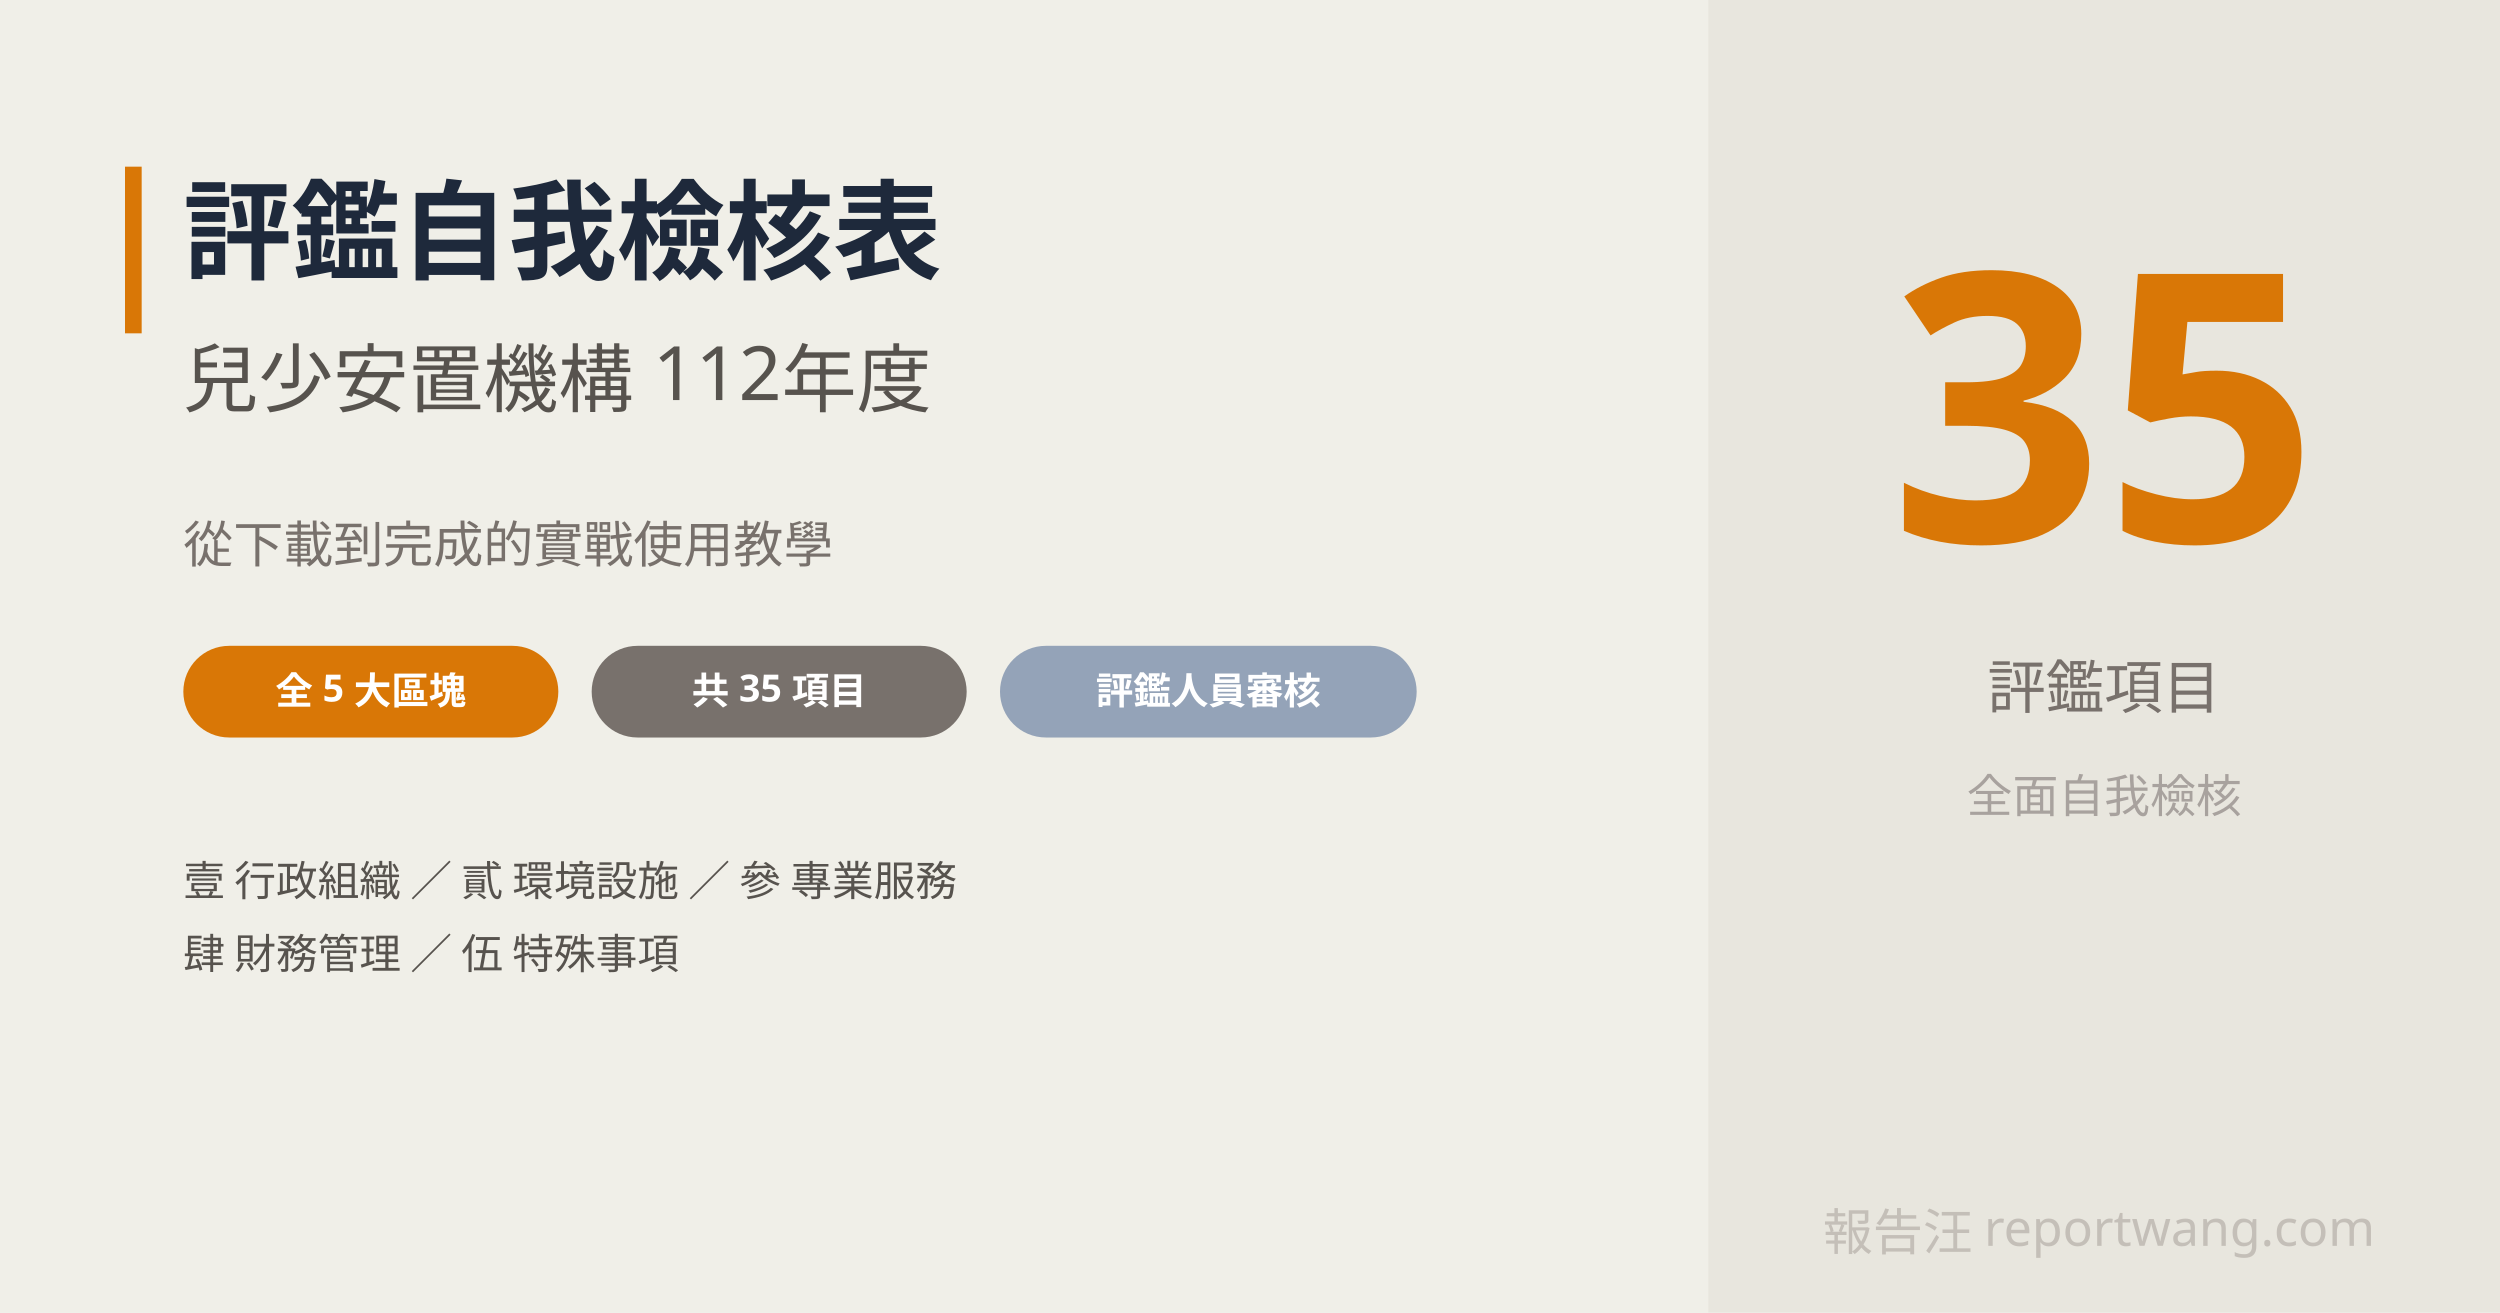
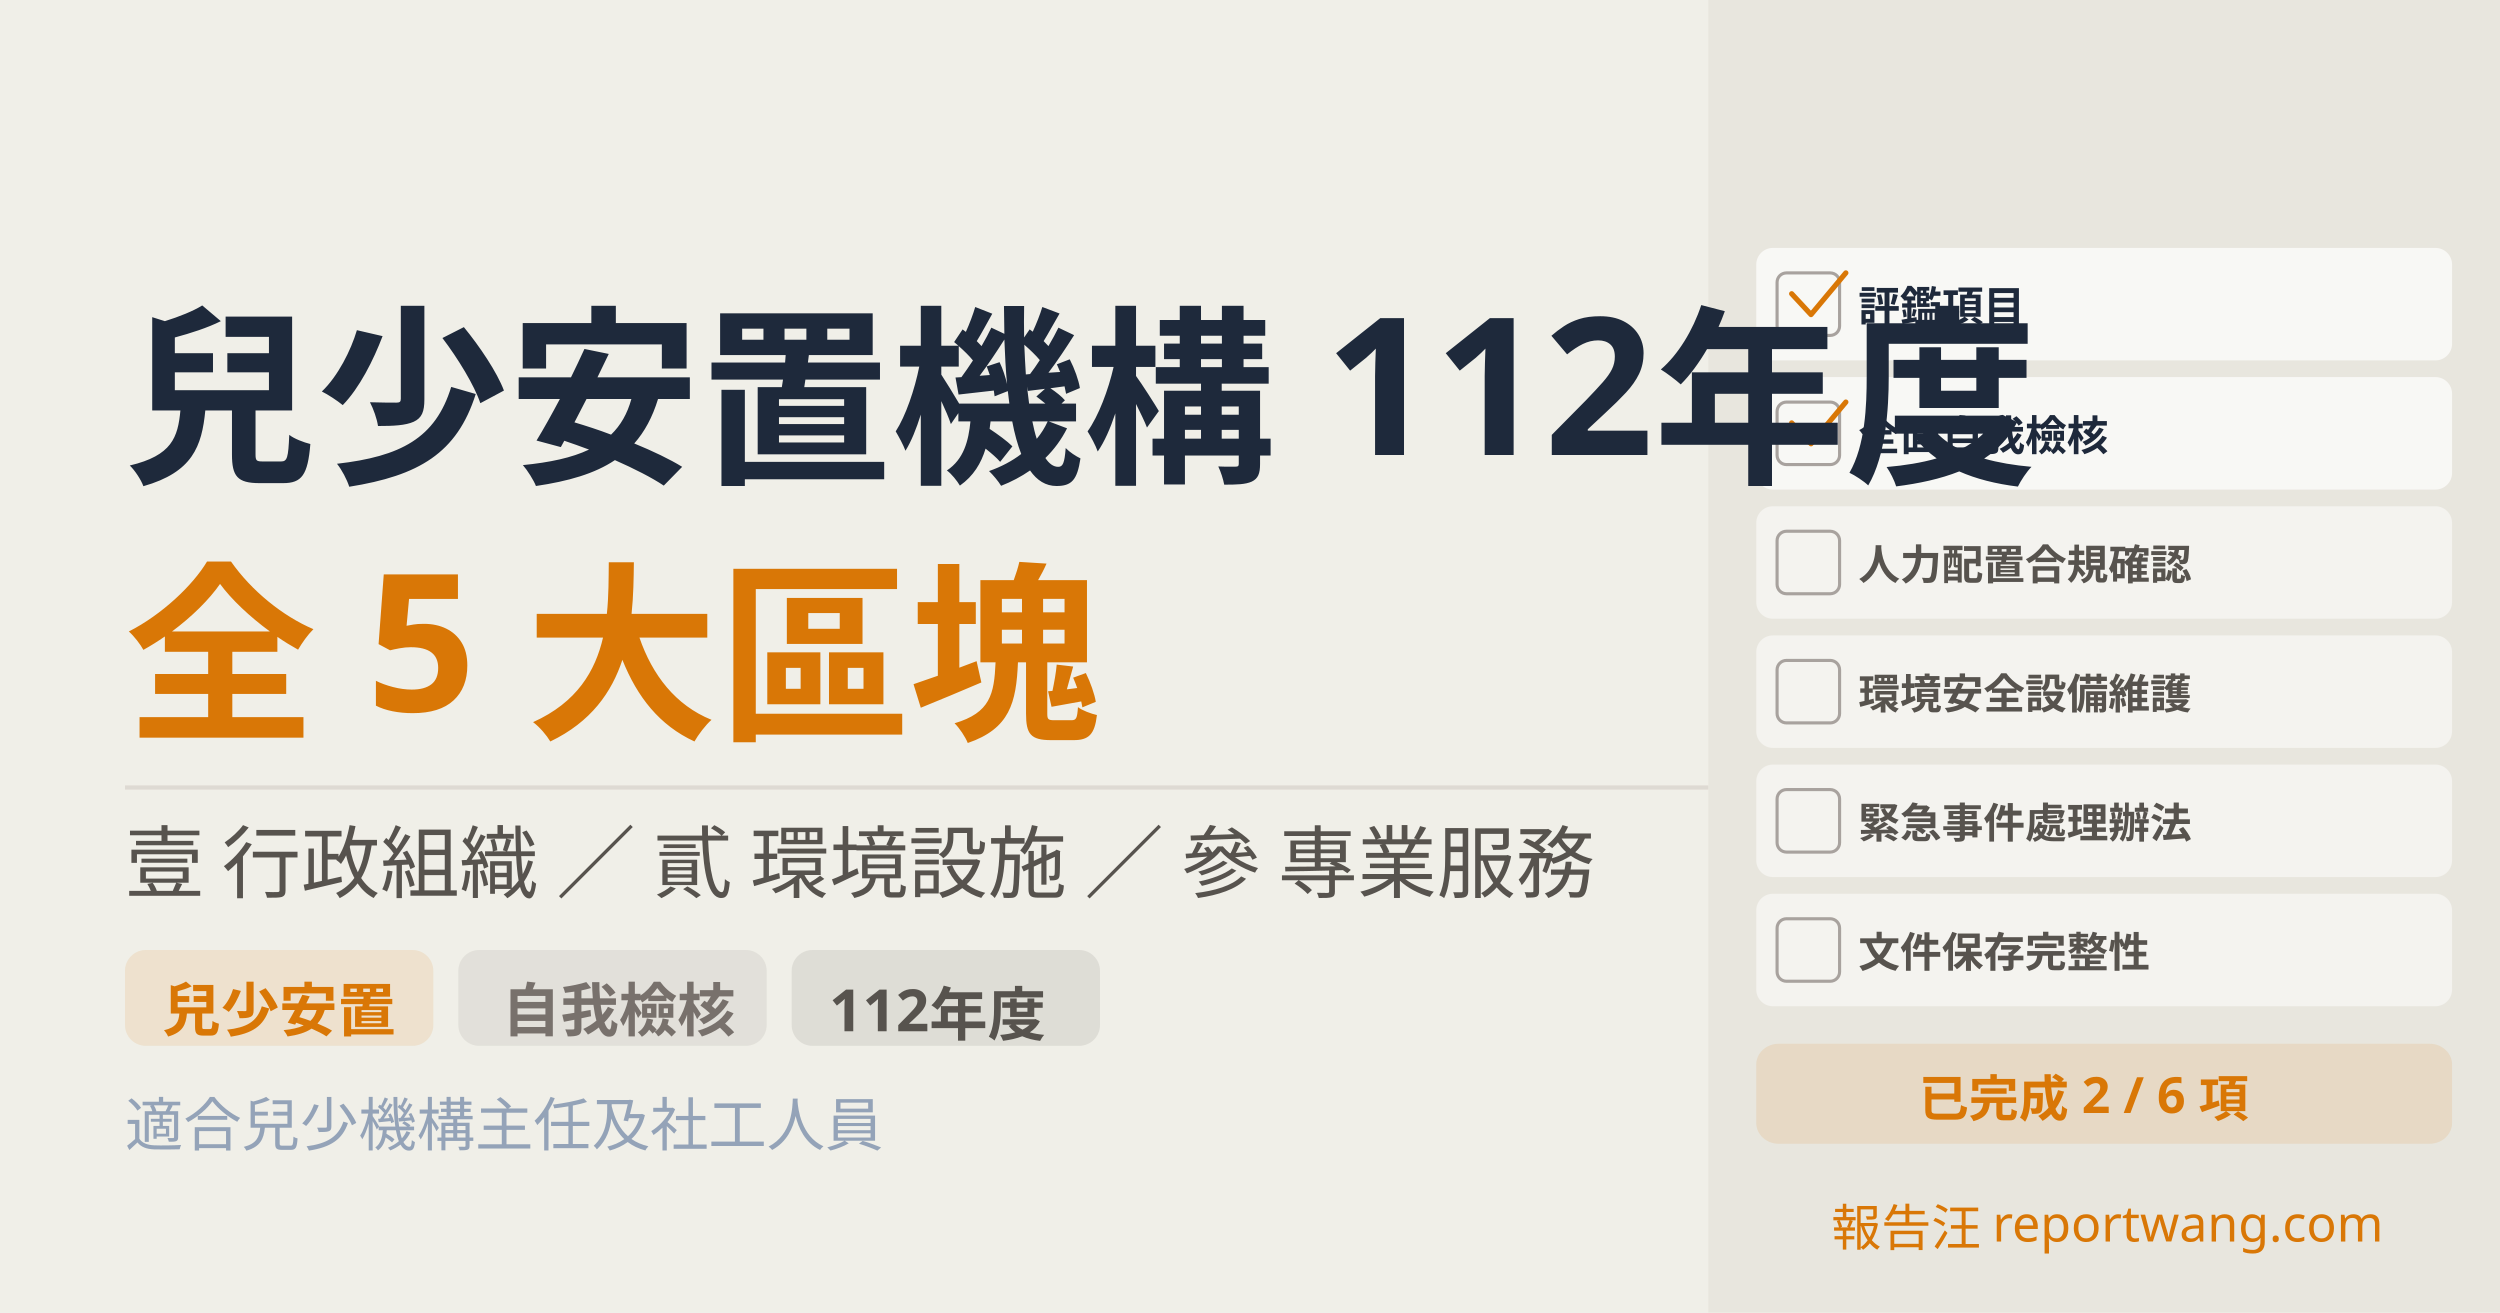
- <svg xmlns="http://www.w3.org/2000/svg" viewBox="0 0 1200 630" width="1200" height="630" font-family="'Noto Sans TC', sans-serif">
+ <svg xmlns="http://www.w3.org/2000/svg" width="1200" height="630" viewBox="0 0 1200 630" fill="none" font-family="'Noto Sans TC', sans-serif">
  <rect width="1200" height="630" fill="#f0efe8" />
-   <rect x="0" y="0" width="820" height="630" fill="#f0efe8" />
-   <rect x="820" y="0" width="380" height="630" fill="#e8e6de" />
-   <rect x="60" y="80" width="8" height="80" fill="#d97706" />
-   <text x="88" y="130" font-size="52" font-weight="700" fill="#1e293b">評鑑自我檢核表</text>
-   <text x="88" y="195" font-size="36" font-weight="500" fill="#57534e">兒少安置機構 112年度</text>
-   <text x="88" y="270" font-size="24" fill="#78716c">從下載到完成的實戰使用教學</text>
-   <rect x="88" y="310" width="180" height="44" rx="22" fill="#d97706" />
-   <text x="178" y="338" font-size="18" font-weight="600" fill="white" text-anchor="middle">全 5 大區塊</text>
-   <rect x="284" y="310" width="180" height="44" rx="22" fill="#78716c" />
-   <text x="374" y="338" font-size="18" font-weight="600" fill="white" text-anchor="middle">共 35 項目</text>
-   <rect x="480" y="310" width="200" height="44" rx="22" fill="#94a3b8" />
-   <text x="580" y="338" font-size="18" font-weight="600" fill="white" text-anchor="middle">評鑑人員審核</text>
-   <text x="1010" y="260" font-size="180" font-weight="900" fill="#d97706" text-anchor="middle">35</text>
-   <text x="1010" y="340" font-size="28" fill="#78716c" text-anchor="middle">評鑑項目</text>
-   <text x="1010" y="390" font-size="22" fill="#a8a29e" text-anchor="middle">全面自我檢核</text>
-   <text x="88" y="430" font-size="20" fill="#57534e">壹 行政組織 ／ 貳 環境設施 ／ 參 專業服務</text>
-   <text x="88" y="465" font-size="20" fill="#57534e">肆 財務管理 ／ 伍 特殊事項</text>
-   <text x="1140" y="600" font-size="24" fill="#c4bfb8" text-anchor="end">報告汪 reportwang.com</text>
+   <g clip-path="url(#clip-youth-care-self-checklist)">
+     <path d="M1200 0H0V630H1200V0Z" fill="#F0EFE8" />
+     <path d="M1200 0H820V630H1200V0Z" fill="#E8E6DE" />
+     <text fill="#57534E" style="white-space: pre" xml:space="preserve" font-size="26" font-weight="bold" letter-spacing="0em">
+       <tspan x="1010.000" y="92.336" />
+     </text>
+     <path opacity="0.7" d="M1169 119H851C846.582 119 843 122.582 843 127V165C843 169.418 846.582 173 851 173H1169C1173.42 173 1177 169.418 1177 165V127C1177 122.582 1173.42 119 1169 119Z" fill="white" />
+     <path d="M878.5 131H857.5C855.015 131 853 133.015 853 135.5V156.5C853 158.985 855.015 161 857.5 161H878.5C880.985 161 883 158.985 883 156.5V135.5C883 133.015 880.985 131 878.5 131Z" stroke="#A8A29E" stroke-width="1.5" />
+     <path d="M860 141L869.286 151L886 131" stroke="#D97706" stroke-width="2.5" stroke-linecap="round" stroke-linejoin="round" />
+     <text fill="#1E293B" style="white-space: pre" xml:space="preserve" font-size="20" font-weight="bold" letter-spacing="0em">
+       <tspan x="892" y="154.22">評鑑項目</tspan>
+     </text>
+     <path opacity="0.7" d="M1169 181H851C846.582 181 843 184.582 843 189V227C843 231.418 846.582 235 851 235H1169C1173.42 235 1177 231.418 1177 227V189C1177 184.582 1173.42 181 1169 181Z" fill="white" />
+     <path d="M878.5 193H857.5C855.015 193 853 195.015 853 197.5V218.5C853 220.985 855.015 223 857.5 223H878.5C880.985 223 883 220.985 883 218.5V197.5C883 195.015 880.985 193 878.5 193Z" stroke="#A8A29E" stroke-width="1.5" />
+     <path d="M860 203L869.286 213L886 193" stroke="#D97706" stroke-width="2.5" stroke-linecap="round" stroke-linejoin="round" />
+     <text fill="#1E293B" style="white-space: pre" xml:space="preserve" font-size="20" font-weight="bold" letter-spacing="0em">
+       <tspan x="892" y="216.22">全面自我檢核</tspan>
+     </text>
+     <path opacity="0.5" d="M1169 243H851C846.582 243 843 246.582 843 251V289C843 293.418 846.582 297 851 297H1169C1173.42 297 1177 293.418 1177 289V251C1177 246.582 1173.42 243 1169 243Z" fill="white" />
+     <path d="M878.5 255H857.5C855.015 255 853 257.015 853 259.5V280.5C853 282.985 855.015 285 857.5 285H878.5C880.985 285 883 282.985 883 280.5V259.5C883 257.015 880.985 255 878.5 255Z" stroke="#A8A29E" stroke-width="1.5" />
+     <text fill="#57534E" style="white-space: pre" xml:space="preserve" font-size="20" font-weight="bold" letter-spacing="0em">
+       <tspan x="892" y="278.22">人力配置合規確認</tspan>
+     </text>
+     <path opacity="0.5" d="M1169 305H851C846.582 305 843 308.582 843 313V351C843 355.418 846.582 359 851 359H1169C1173.42 359 1177 355.418 1177 351V313C1177 308.582 1173.42 305 1169 305Z" fill="white" />
+     <path d="M878.5 317H857.5C855.015 317 853 319.015 853 321.5V342.5C853 344.985 855.015 347 857.5 347H878.5C880.985 347 883 344.985 883 342.5V321.5C883 319.015 880.985 317 878.5 317Z" stroke="#A8A29E" stroke-width="1.5" />
+     <text fill="#57534E" style="white-space: pre" xml:space="preserve" font-size="20" font-weight="bold" letter-spacing="0em">
+       <tspan x="892" y="340.22">環境安全設備維護</tspan>
+     </text>
+     <path opacity="0.5" d="M1169 367H851C846.582 367 843 370.582 843 375V413C843 417.418 846.582 421 851 421H1169C1173.42 421 1177 417.418 1177 413V375C1177 370.582 1173.42 367 1169 367Z" fill="white" />
+     <path d="M878.5 379H857.5C855.015 379 853 381.015 853 383.5V404.5C853 406.985 855.015 409 857.5 409H878.5C880.985 409 883 406.985 883 404.5V383.5C883 381.015 880.985 379 878.5 379Z" stroke="#A8A29E" stroke-width="1.5" />
+     <text fill="#57534E" style="white-space: pre" xml:space="preserve" font-size="20" font-weight="bold" letter-spacing="0em">
+       <tspan x="892" y="402.22">緊急事件處理辦法</tspan>
+     </text>
+     <path opacity="0.5" d="M1169 429H851C846.582 429 843 432.582 843 437V475C843 479.418 846.582 483 851 483H1169C1173.42 483 1177 479.418 1177 475V437C1177 432.582 1173.42 429 1169 429Z" fill="white" />
+     <path d="M878.5 441H857.5C855.015 441 853 443.015 853 445.5V466.5C853 468.985 855.015 471 857.5 471H878.5C880.985 471 883 468.985 883 466.5V445.5C883 443.015 880.985 441 878.5 441Z" stroke="#A8A29E" stroke-width="1.5" />
+     <text fill="#57534E" style="white-space: pre" xml:space="preserve" font-size="20" font-weight="bold" letter-spacing="0em">
+       <tspan x="892" y="464.22">文件保存完整性</tspan>
+     </text>
+     <path opacity="0.12" d="M1166.23 501H853.774C847.824 501 843 505.477 843 511V539C843 544.523 847.824 549 853.774 549H1166.23C1172.18 549 1177 544.523 1177 539V511C1177 505.477 1172.18 501 1166.23 501Z" fill="#D97706" />
+     <text fill="#D97706" style="white-space: pre" xml:space="preserve" font-size="24" font-weight="bold" letter-spacing="0em">
+       <tspan x="921.000" y="535.964">已完成 2 / 6 項</tspan>
+     </text>
+     <text fill="#1E293B" style="white-space: pre" xml:space="preserve" font-size="92" font-weight="bold" letter-spacing="0em">
+       <tspan x="60" y="225.0">兒少安置機構 112年度</tspan>
+     </text>
+     <text fill="#D97706" style="white-space: pre" xml:space="preserve" font-size="92" font-weight="bold" letter-spacing="0em">
+       <tspan x="60" y="348.0">全 5 大區塊</tspan>
+     </text>
+     <path d="M60 378L820 378" stroke="#DEDAD3" stroke-width="2" />
+     <text fill="#57534E" style="white-space: pre" xml:space="preserve" font-size="38" letter-spacing="0em">
+       <tspan x="60" y="428.0">壹 行政組織 ／ 貳 環境設施 ／ 參 專業服務</tspan>
+     </text>
+     <path opacity="0.12" d="M198 456.00H70C64.477 456.00 60 460.477 60 466.00V492.00C60 497.523 64.477 502.00 70 502.00H198C203.523 502.00 208 497.523 208 492.00V466.00C208 460.477 203.523 456.00 198 456.00Z" fill="#D97706" />
+     <text fill="#D97706" style="white-space: pre" xml:space="preserve" font-size="28" font-weight="bold" letter-spacing="0em">
+       <tspan x="78" y="495.000">兒少安置</tspan>
+     </text>
+     <path opacity="0.12" d="M358 456.00H230C224.477 456.00 220 460.477 220 466.00V492.00C220 497.523 224.477 502.00 230 502.00H358C363.523 502.00 368 497.523 368 492.00V466.00C368 460.477 363.523 456.00 358 456.00Z" fill="#78716C" />
+     <text fill="#78716C" style="white-space: pre" xml:space="preserve" font-size="28" font-weight="bold" letter-spacing="0em">
+       <tspan x="241" y="495.000">自我檢核</tspan>
+     </text>
+     <path opacity="0.12" d="M518 456.00H390C384.477 456.00 380 460.477 380 466.00V492.00C380 497.523 384.477 502.00 390 502.00H518C523.523 502.00 528 497.523 528 492.00V466.00C528 460.477 523.523 456.00 518 456.00Z" fill="#57534E" />
+     <text fill="#57534E" style="white-space: pre" xml:space="preserve" font-size="28" font-weight="bold" letter-spacing="0em">
+       <tspan x="398" y="495.000">112年度</tspan>
+     </text>
+     <text fill="#94A3B8" style="white-space: pre" xml:space="preserve" font-size="28" letter-spacing="0em">
+       <tspan x="60" y="550.0">適合兒少機構主任及社工人員</tspan>
+     </text>
+     <text fill="#D97706" style="white-space: pre" xml:space="preserve" font-size="24" letter-spacing="0em">
+       <tspan x="879.008" y="597.928">報告汪 reportwang.com</tspan>
+     </text>
+   </g>
+   <defs>
+     <clipPath id="clip-youth-care-self-checklist">
+       <rect width="1200" height="630" fill="white" />
+     </clipPath>
+   </defs>
</svg>
